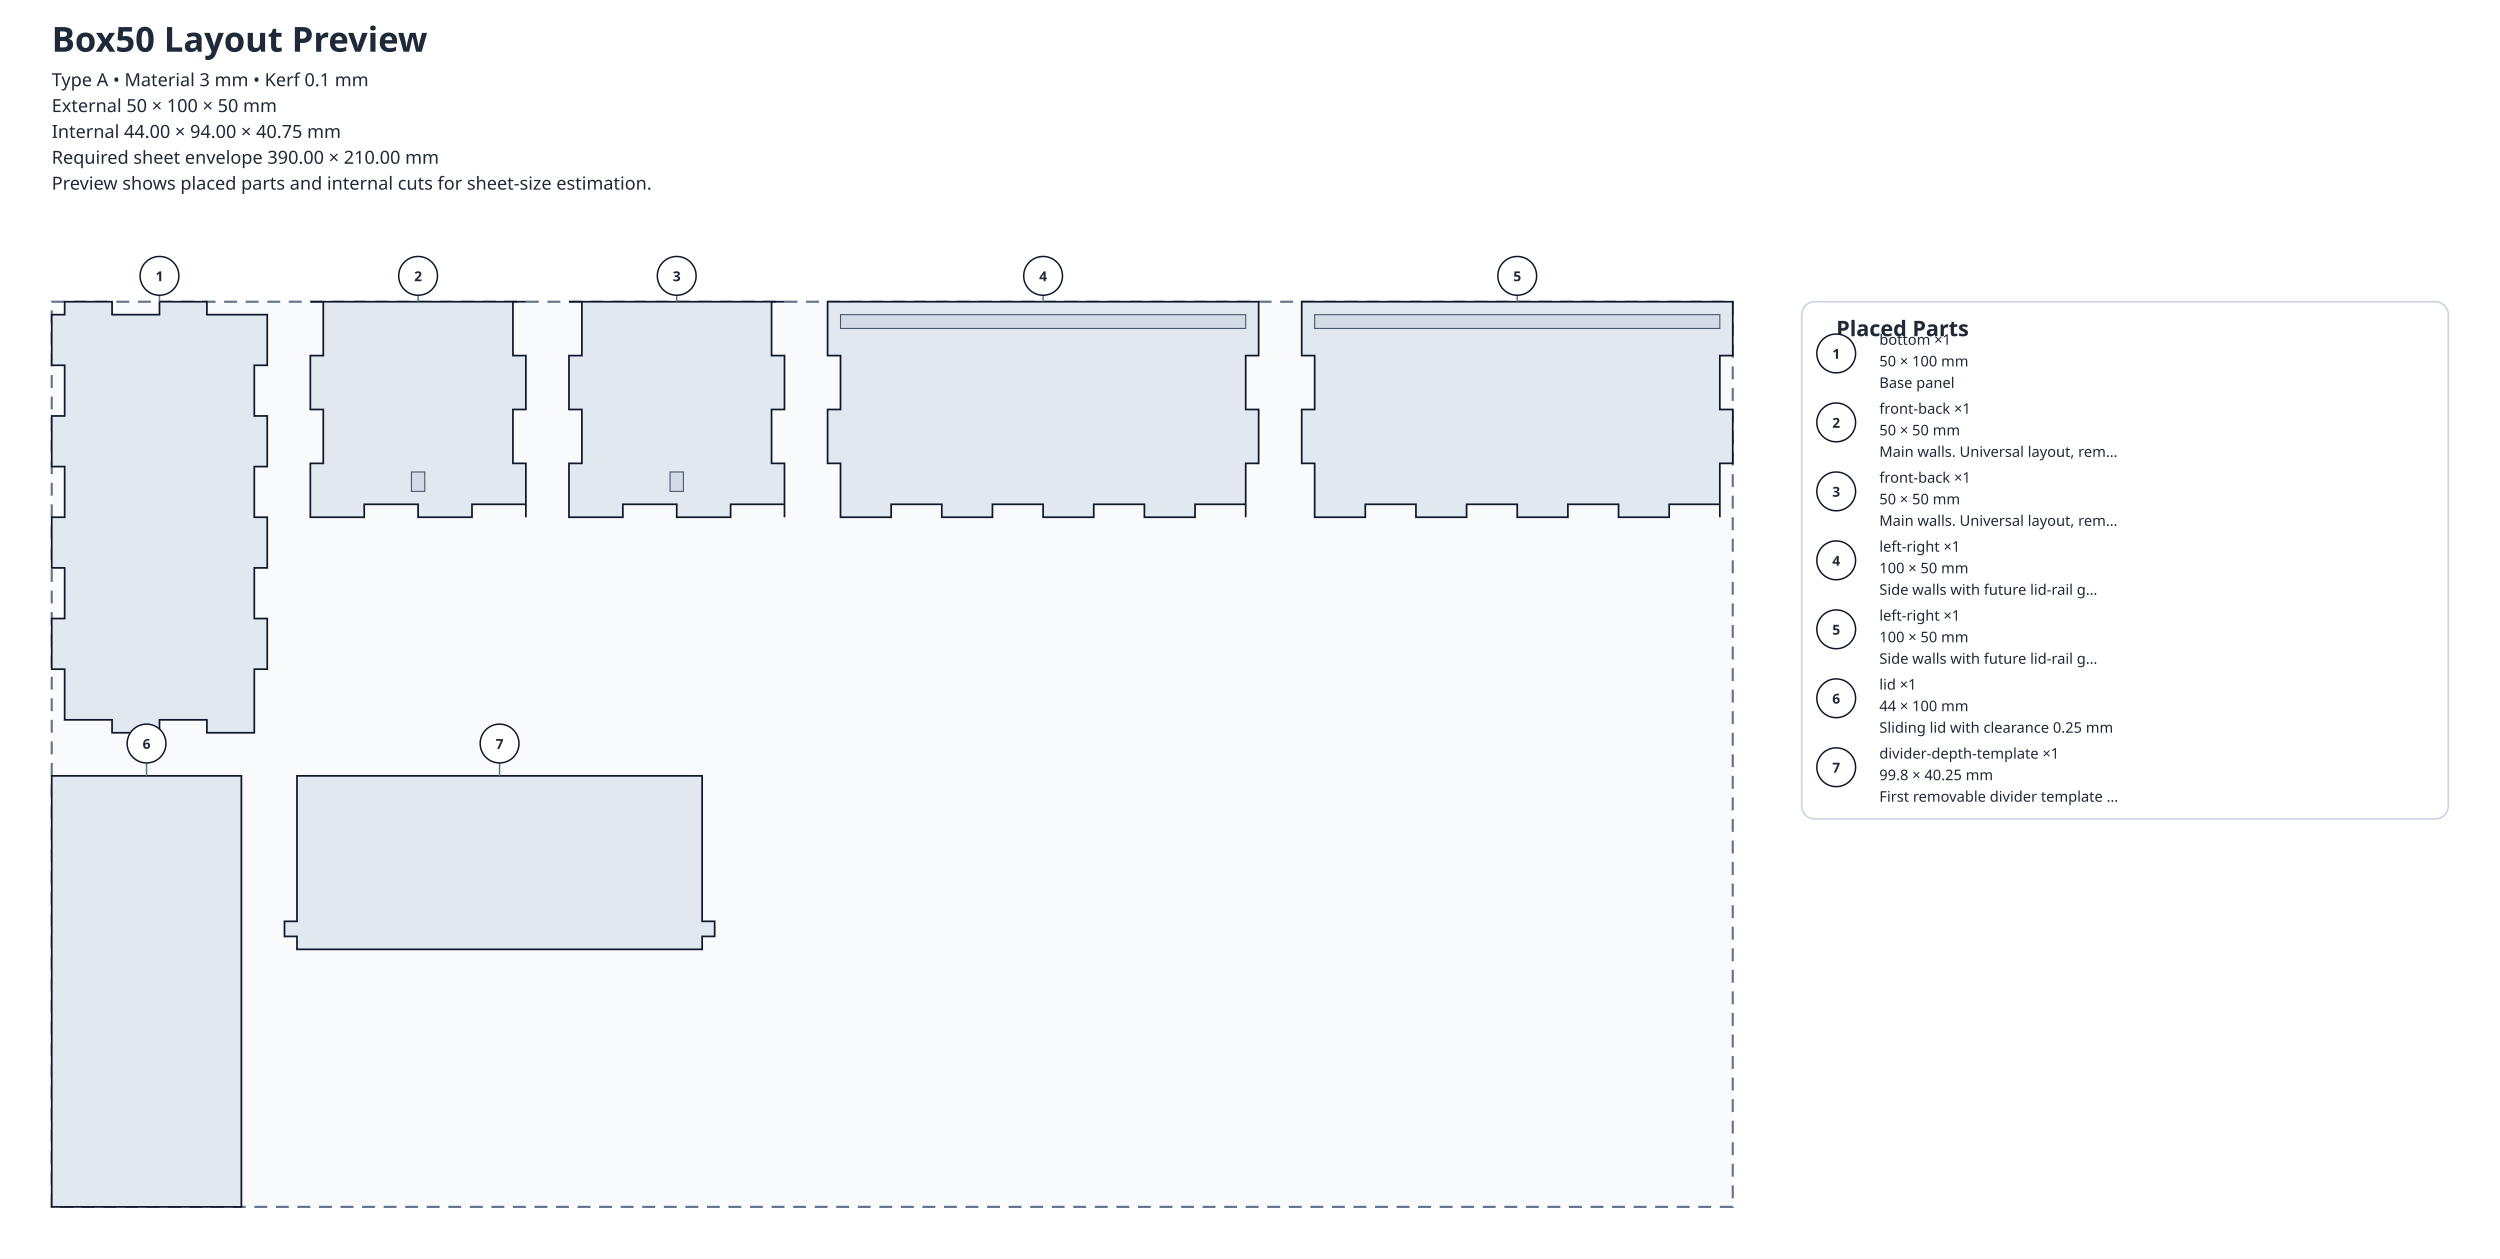
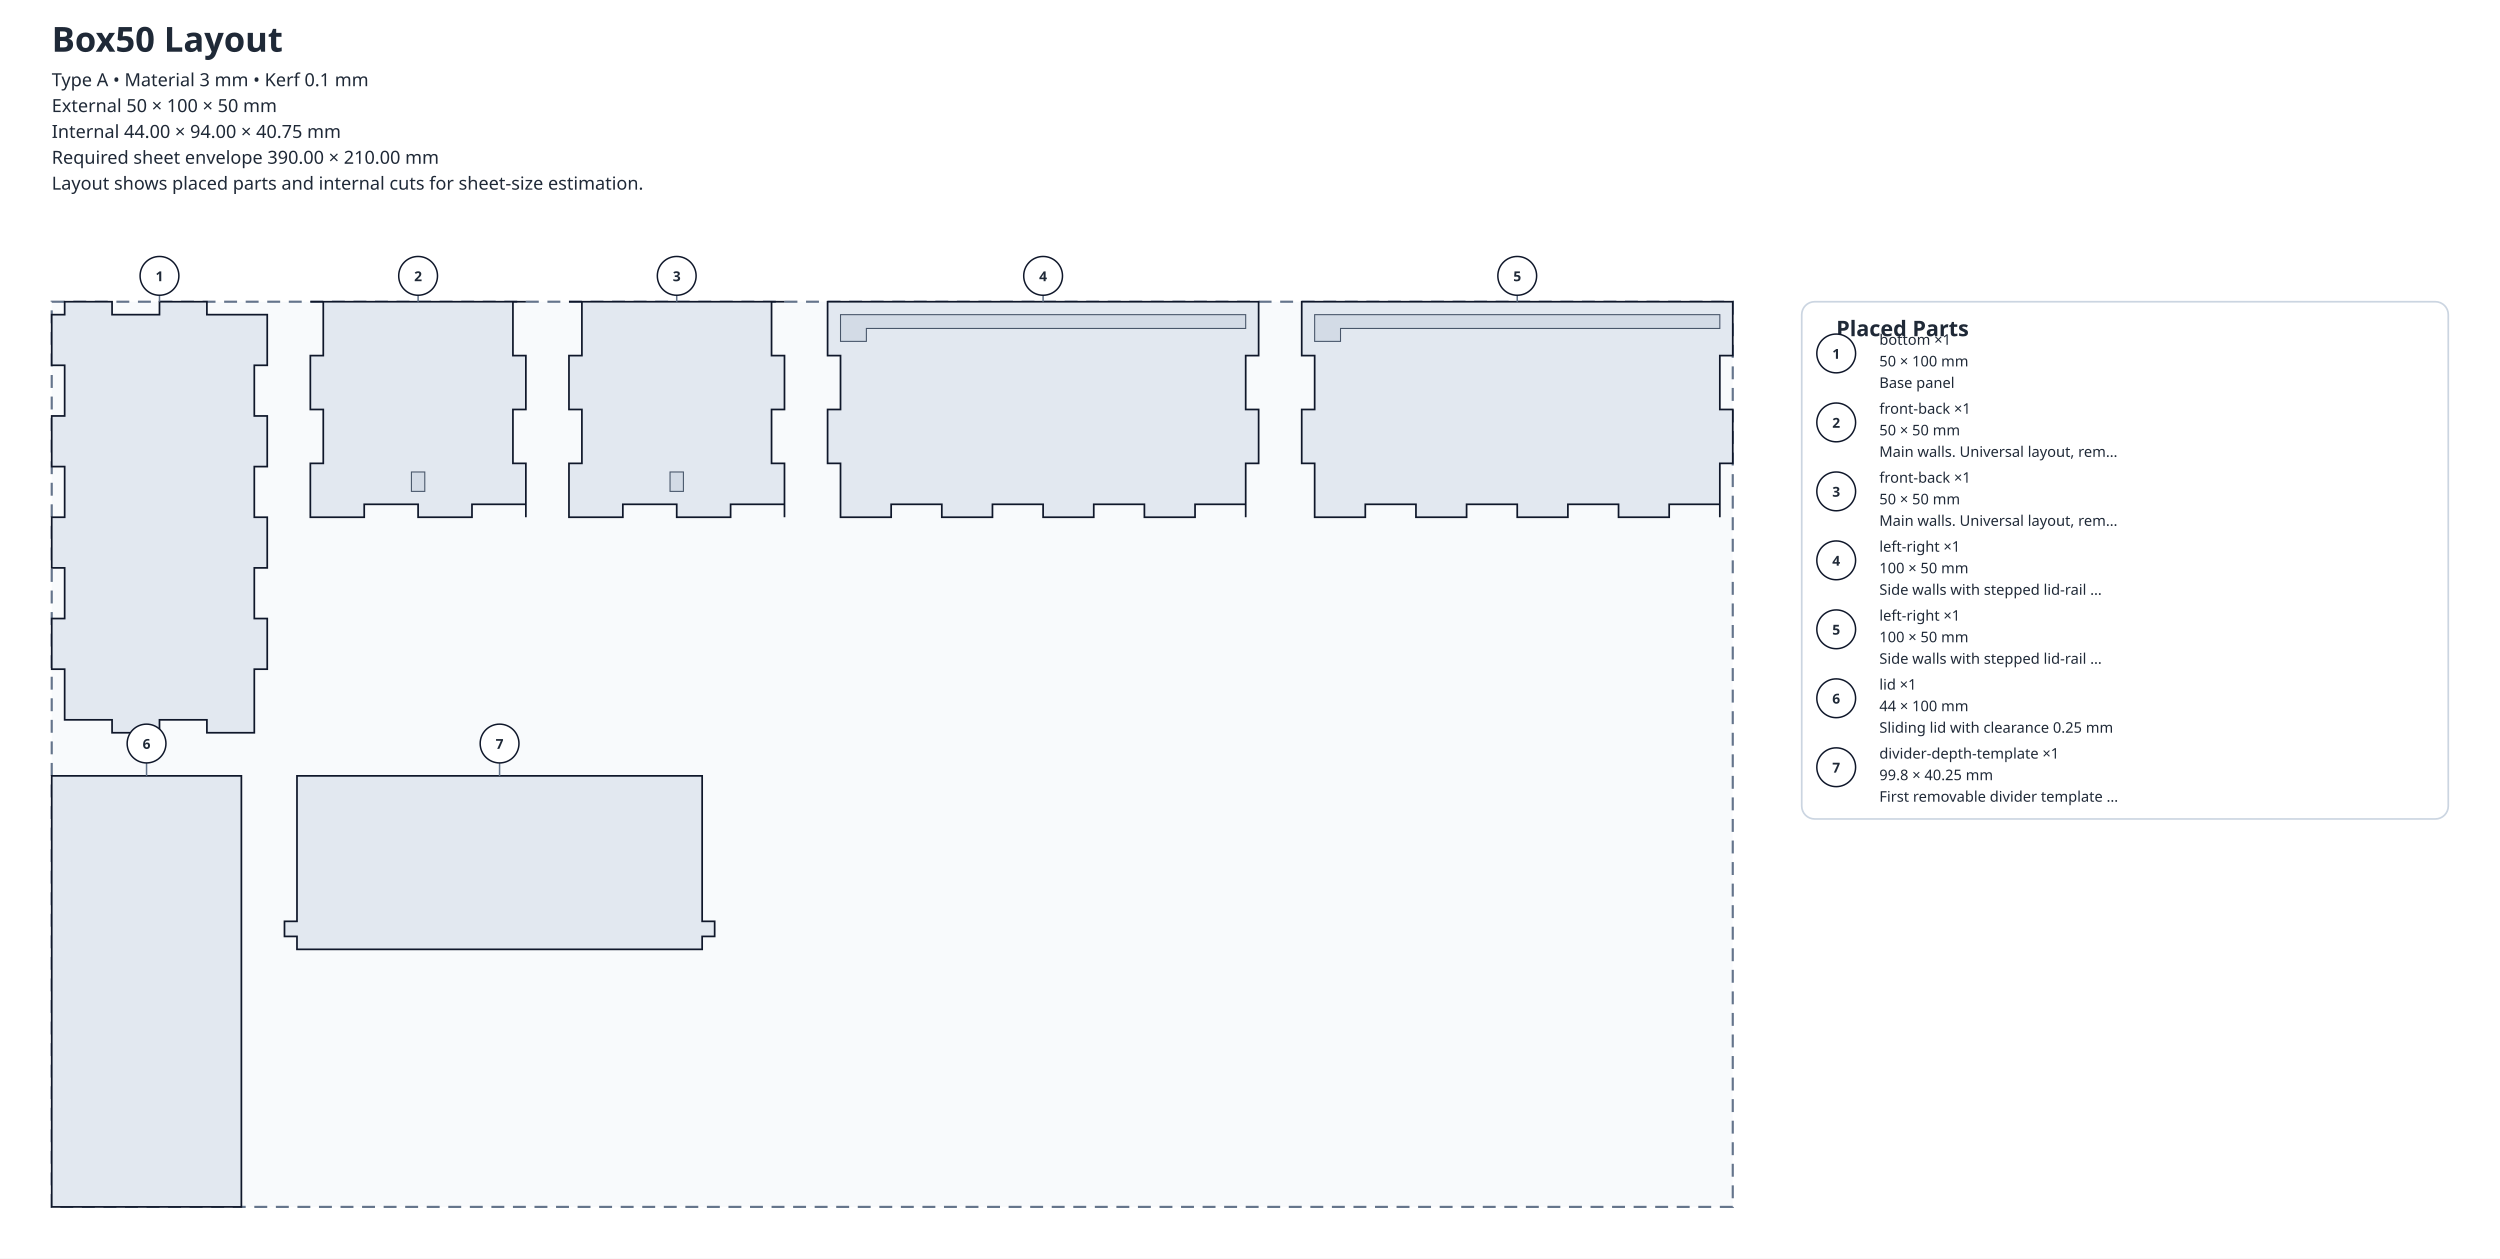
<svg xmlns="http://www.w3.org/2000/svg" width="580mm" height="292mm" viewBox="0 0 580 292">
  <style>
text { font-family: "Segoe UI", sans-serif; fill: #1f2937; }
.title { font-size: 8px; font-weight: 700; }
.meta { font-size: 4.2px; }
.label { font-size: 5px; font-weight: 600; }
.note { font-size: 3.2px; }
.sheet { fill: #f8fafc; stroke: #64748b; stroke-width: 0.5; stroke-dasharray: 3 2; }
.part { fill: #e2e8f0; stroke: #0f172a; stroke-width: 0.4; }
.inner-cut { fill: rgba(148, 163, 184, 0.18); stroke: #475569; stroke-width: 0.25; }
.marker-line { stroke: #64748b; stroke-width: 0.35; }
.marker-badge { fill: #ffffff; stroke: #0f172a; stroke-width: 0.35; }
.marker-text { font-size: 3.2px; font-weight: 700; text-anchor: middle; dominant-baseline: central; }
.legend-box { fill: #ffffff; stroke: #cbd5e1; stroke-width: 0.4; }
.legend-title { font-size: 5px; font-weight: 700; }
.legend-item { font-size: 3.4px; }
</style>
  <rect x="0" y="0" width="580" height="292" fill="#ffffff" />
-   <text x="12" y="12" class="title">Box50 Layout Preview</text>
+   <text x="12" y="12" class="title">Box50 Layout</text>
  <text x="12" y="20" class="meta">Type A • Material 3 mm • Kerf 0.1 mm</text>
  <text x="12" y="26" class="meta">External 50 × 100 × 50 mm</text>
  <text x="12" y="32" class="meta">Internal 44.00 × 94.00 × 40.75 mm</text>
  <text x="12" y="38" class="meta">Required sheet envelope 390.00 × 210.00 mm</text>
-   <text x="12" y="44" class="meta">Preview shows placed parts and internal cuts for sheet-size estimation.</text>
+   <text x="12" y="44" class="meta">Layout shows placed parts and internal cuts for sheet-size estimation.</text>
  <rect x="12" y="70" width="390" height="210" class="sheet" />
  <g>
    <path d="M 15 73 L 15 70 L 26 70 L 26 73 L 37 73 L 37 70 L 48 70 L 48 73 L 59 73 L 62 73 L 62 84.75 L 59 84.75 L 59 96.5 L 62 96.5 L 62 108.25 L 59 108.25 L 59 120 L 62 120 L 62 131.75 L 59 131.75 L 59 143.5 L 62 143.5 L 62 155.25 L 59 155.25 L 59 167 L 59 170 L 48 170 L 48 167 L 37 167 L 37 170 L 26 170 L 26 167 L 15 167 L 15 155.25 L 12 155.25 L 12 143.5 L 15 143.5 L 15 131.75 L 12 131.75 L 12 120 L 15 120 L 15 108.25 L 12 108.25 L 12 96.5 L 15 96.5 L 15 84.75 L 12 84.75 L 12 73 Z" class="part" />
    <line x1="37" y1="68.5" x2="37" y2="70" class="marker-line" />
    <circle cx="37" cy="64" r="4.5" class="marker-badge" />
    <text x="37" y="64" class="marker-text">1</text>
  </g>
  <g>
    <path d="M 72 70 L 122 70 L 119 70 L 119 82.5 L 122 82.5 L 122 95 L 119 95 L 119 107.5 L 122 107.5 L 122 120 L 122 117 L 109.5 117 L 109.5 120 L 97 120 L 97 117 L 84.5 117 L 84.5 120 L 72 120 L 72 107.5 L 75 107.5 L 75 95 L 72 95 L 72 82.5 L 75 82.5 L 75 70 Z" class="part" />
    <path d="M 95.45 109.5 L 98.55 109.5 L 98.55 114 L 95.45 114 Z" class="inner-cut" />
    <line x1="97" y1="68.5" x2="97" y2="70" class="marker-line" />
    <circle cx="97" cy="64" r="4.5" class="marker-badge" />
    <text x="97" y="64" class="marker-text">2</text>
  </g>
  <g>
    <path d="M 132 70 L 182 70 L 179 70 L 179 82.5 L 182 82.5 L 182 95 L 179 95 L 179 107.5 L 182 107.5 L 182 120 L 182 117 L 169.5 117 L 169.5 120 L 157 120 L 157 117 L 144.5 117 L 144.5 120 L 132 120 L 132 107.5 L 135 107.5 L 135 95 L 132 95 L 132 82.5 L 135 82.5 L 135 70 Z" class="part" />
    <path d="M 155.45 109.5 L 158.55 109.5 L 158.55 114 L 155.45 114 Z" class="inner-cut" />
    <line x1="157" y1="68.5" x2="157" y2="70" class="marker-line" />
    <circle cx="157" cy="64" r="4.5" class="marker-badge" />
    <text x="157" y="64" class="marker-text">3</text>
  </g>
  <g>
    <path d="M 195 70 L 289 70 L 292 70 L 292 82.5 L 289 82.5 L 289 95 L 292 95 L 292 107.5 L 289 107.5 L 289 120 L 289 117 L 277.25 117 L 277.25 120 L 265.5 120 L 265.5 117 L 253.75 117 L 253.75 120 L 242 120 L 242 117 L 230.25 117 L 230.25 120 L 218.5 120 L 218.5 117 L 206.75 117 L 206.75 120 L 195 120 L 195 107.5 L 192 107.5 L 192 95 L 195 95 L 195 82.5 L 192 82.5 L 192 70 Z" class="part" />
-     <path d="M 195 73 L 289 73 L 289 76.2 L 195 76.2 Z" class="inner-cut" />
+     <path d="M 195 73 L 289 73 L 289 76.2 L 201 76.2 L 201 79.2 L 195 79.2 Z" class="inner-cut" />
    <line x1="242" y1="68.5" x2="242" y2="70" class="marker-line" />
    <circle cx="242" cy="64" r="4.5" class="marker-badge" />
    <text x="242" y="64" class="marker-text">4</text>
  </g>
  <g>
    <path d="M 305 70 L 399 70 L 402 70 L 402 82.5 L 399 82.5 L 399 95 L 402 95 L 402 107.5 L 399 107.5 L 399 120 L 399 117 L 387.25 117 L 387.25 120 L 375.5 120 L 375.5 117 L 363.75 117 L 363.75 120 L 352 120 L 352 117 L 340.25 117 L 340.25 120 L 328.5 120 L 328.5 117 L 316.75 117 L 316.75 120 L 305 120 L 305 107.5 L 302 107.5 L 302 95 L 305 95 L 305 82.5 L 302 82.5 L 302 70 Z" class="part" />
-     <path d="M 305 73 L 399 73 L 399 76.2 L 305 76.2 Z" class="inner-cut" />
+     <path d="M 305 73 L 399 73 L 399 76.2 L 311 76.2 L 311 79.2 L 305 79.2 Z" class="inner-cut" />
    <line x1="352" y1="68.5" x2="352" y2="70" class="marker-line" />
    <circle cx="352" cy="64" r="4.5" class="marker-badge" />
    <text x="352" y="64" class="marker-text">5</text>
  </g>
  <g>
    <path d="M 12 180 L 56 180 L 56 280 L 12 280 Z" class="part" />
    <line x1="34" y1="177" x2="34" y2="180" class="marker-line" />
    <circle cx="34" cy="172.5" r="4.5" class="marker-badge" />
    <text x="34" y="172.5" class="marker-text">6</text>
  </g>
  <g>
    <path d="M 68.9 180 L 162.9 180 L 162.9 213.75 L 165.8 213.75 L 165.8 217.25 L 162.9 217.25 L 162.9 220.25 L 68.9 220.25 L 68.9 217.25 L 66 217.25 L 66 213.75 L 68.9 213.75 Z" class="part" />
    <line x1="115.9" y1="177" x2="115.9" y2="180" class="marker-line" />
    <circle cx="115.9" cy="172.5" r="4.5" class="marker-badge" />
    <text x="115.9" y="172.5" class="marker-text">7</text>
  </g>
  <g>
    <rect x="418" y="70" width="150" height="120" rx="3" class="legend-box" />
    <text x="426" y="78" class="legend-title">Placed Parts</text>
    <circle cx="426" cy="82" r="4.5" class="marker-badge" />
    <text x="426" y="82" class="marker-text">1</text>
    <text x="436" y="80" class="legend-item">bottom ×1</text>
    <text x="436" y="85" class="legend-item">50 × 100 mm</text>
    <text x="436" y="90" class="legend-item">Base panel</text>
    <circle cx="426" cy="98" r="4.5" class="marker-badge" />
    <text x="426" y="98" class="marker-text">2</text>
    <text x="436" y="96" class="legend-item">front-back ×1</text>
    <text x="436" y="101" class="legend-item">50 × 50 mm</text>
    <text x="436" y="106" class="legend-item">Main walls. Universal layout, rem…</text>
    <circle cx="426" cy="114" r="4.5" class="marker-badge" />
    <text x="426" y="114" class="marker-text">3</text>
    <text x="436" y="112" class="legend-item">front-back ×1</text>
    <text x="436" y="117" class="legend-item">50 × 50 mm</text>
    <text x="436" y="122" class="legend-item">Main walls. Universal layout, rem…</text>
    <circle cx="426" cy="130" r="4.5" class="marker-badge" />
    <text x="426" y="130" class="marker-text">4</text>
    <text x="436" y="128" class="legend-item">left-right ×1</text>
    <text x="436" y="133" class="legend-item">100 × 50 mm</text>
-     <text x="436" y="138" class="legend-item">Side walls with future lid-rail g…</text>
+     <text x="436" y="138" class="legend-item">Side walls with stepped lid-rail …</text>
    <circle cx="426" cy="146" r="4.5" class="marker-badge" />
    <text x="426" y="146" class="marker-text">5</text>
    <text x="436" y="144" class="legend-item">left-right ×1</text>
    <text x="436" y="149" class="legend-item">100 × 50 mm</text>
-     <text x="436" y="154" class="legend-item">Side walls with future lid-rail g…</text>
+     <text x="436" y="154" class="legend-item">Side walls with stepped lid-rail …</text>
    <circle cx="426" cy="162" r="4.5" class="marker-badge" />
    <text x="426" y="162" class="marker-text">6</text>
    <text x="436" y="160" class="legend-item">lid ×1</text>
    <text x="436" y="165" class="legend-item">44 × 100 mm</text>
    <text x="436" y="170" class="legend-item">Sliding lid with clearance 0.25 mm</text>
    <circle cx="426" cy="178" r="4.5" class="marker-badge" />
    <text x="426" y="178" class="marker-text">7</text>
    <text x="436" y="176" class="legend-item">divider-depth-template ×1</text>
    <text x="436" y="181" class="legend-item">99.8 × 40.25 mm</text>
    <text x="436" y="186" class="legend-item">First removable divider template …</text>
  </g>
</svg>
